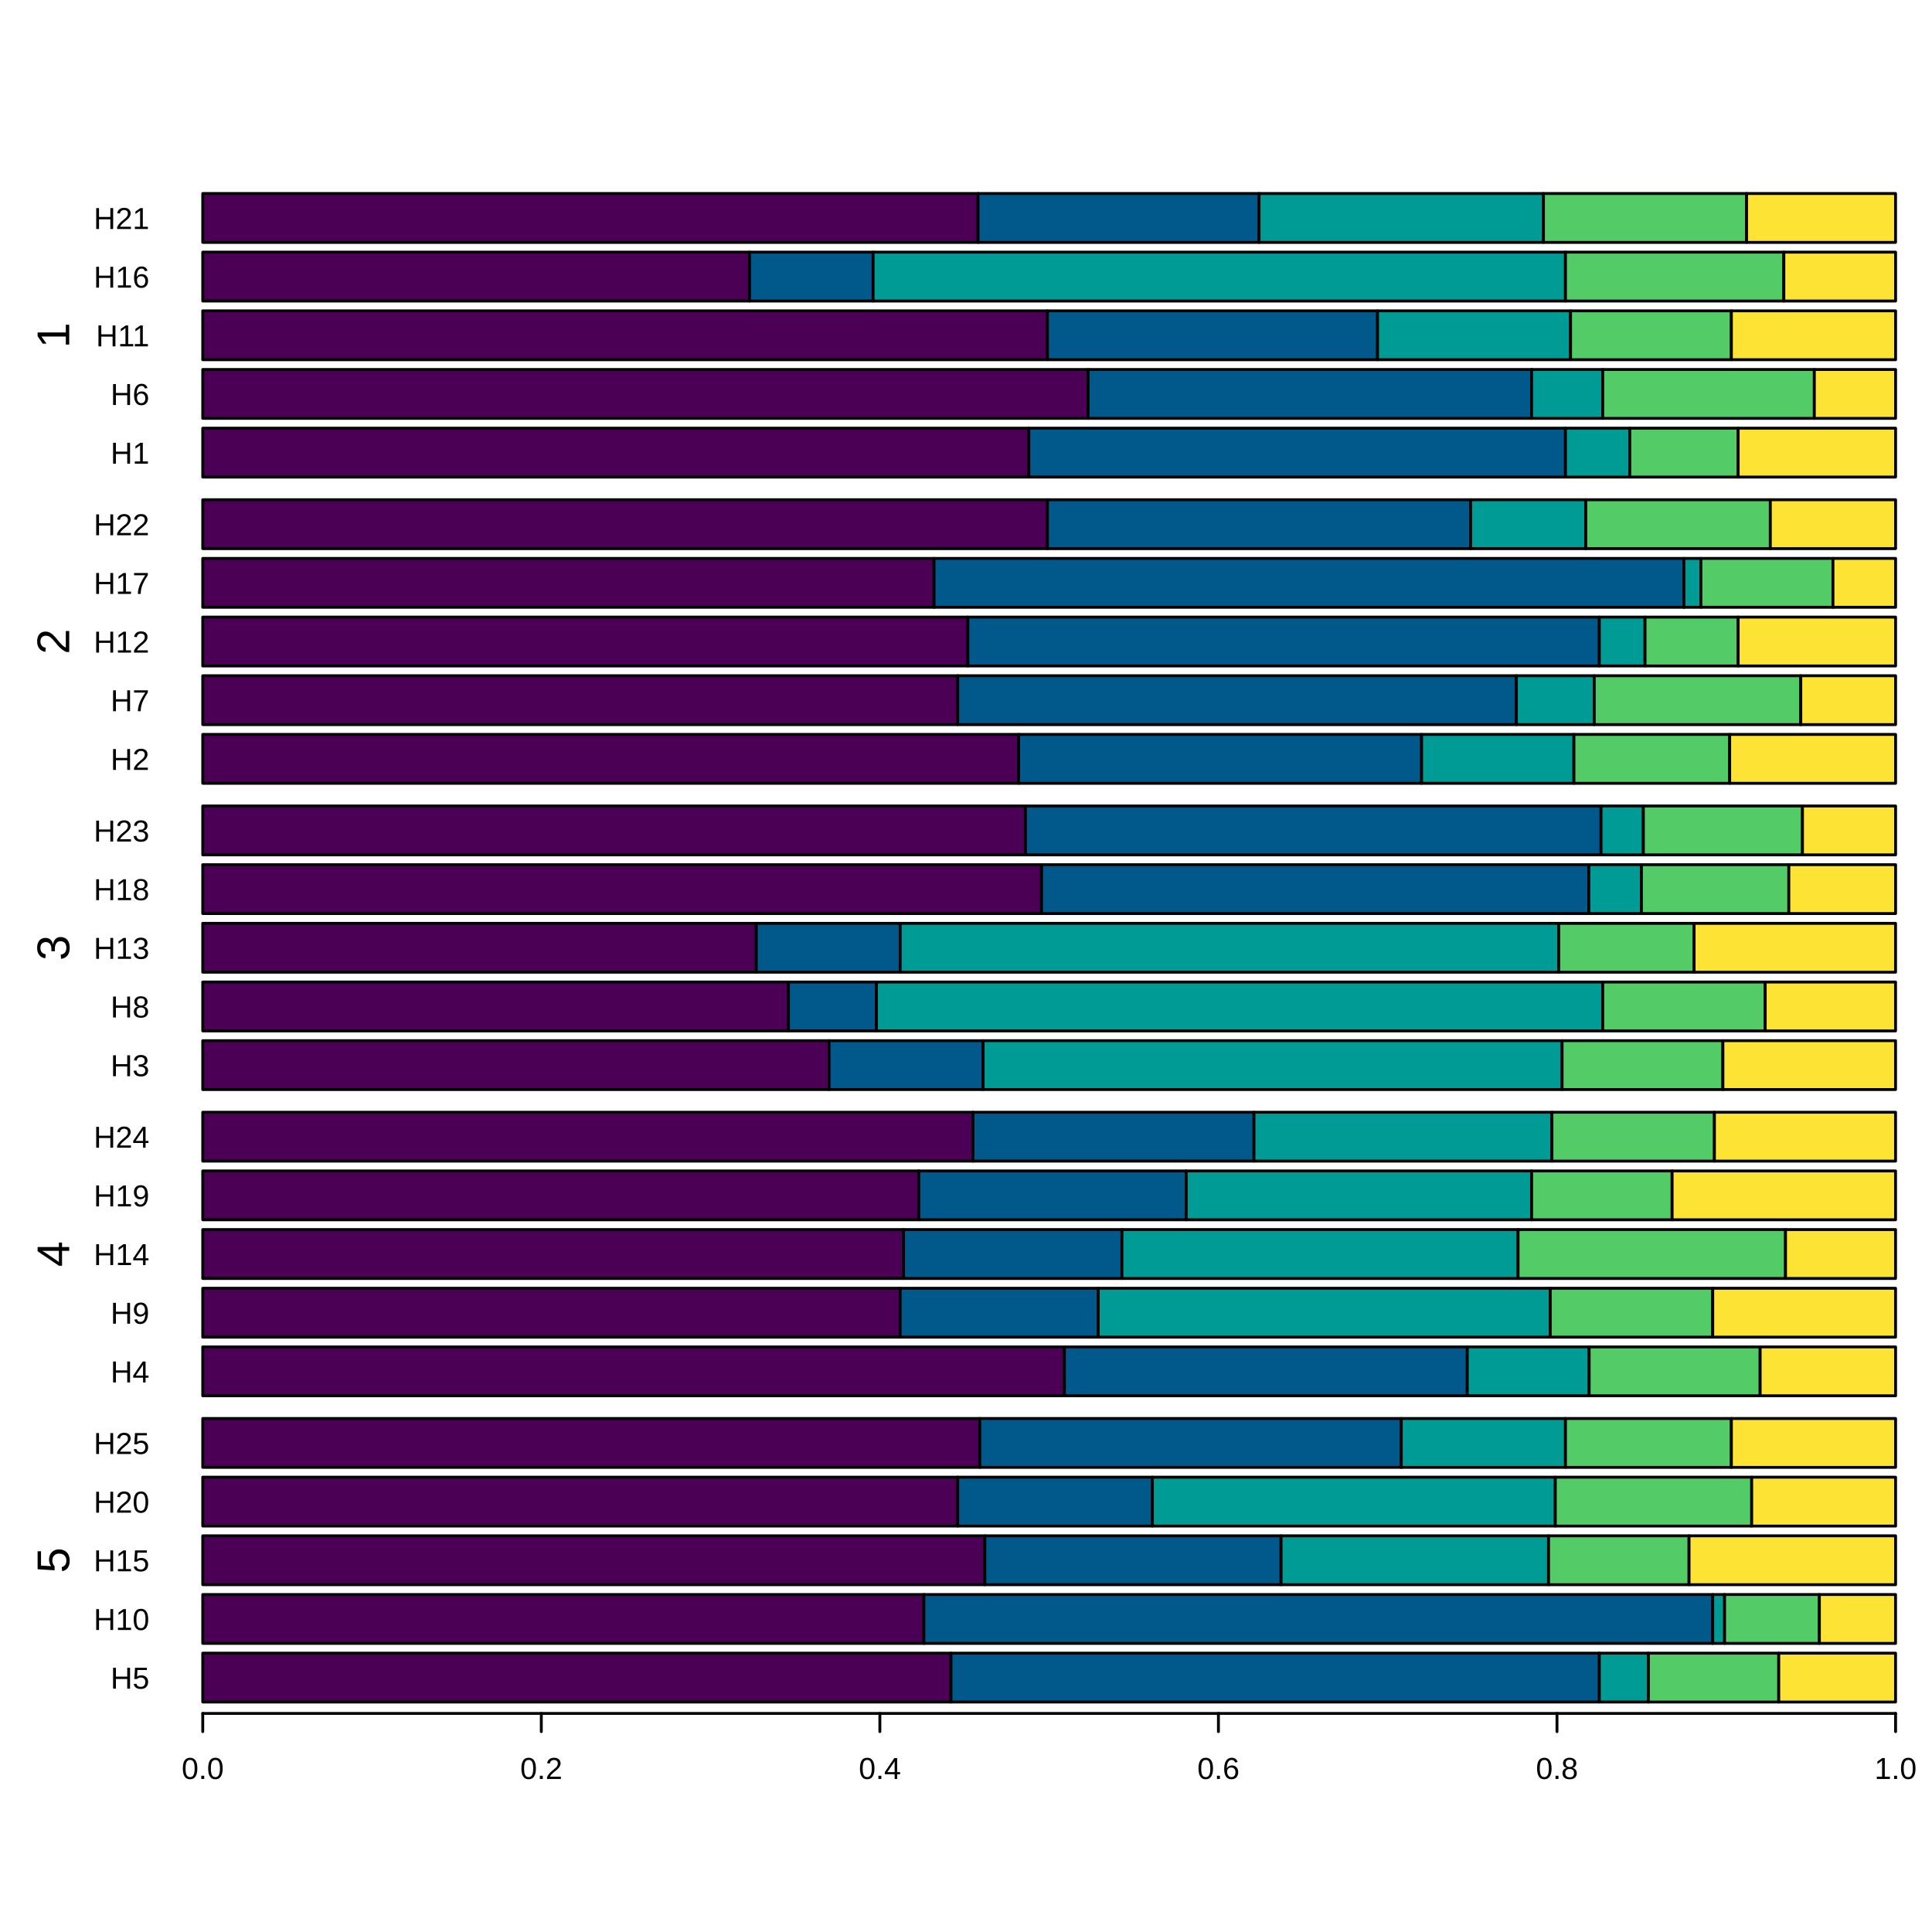
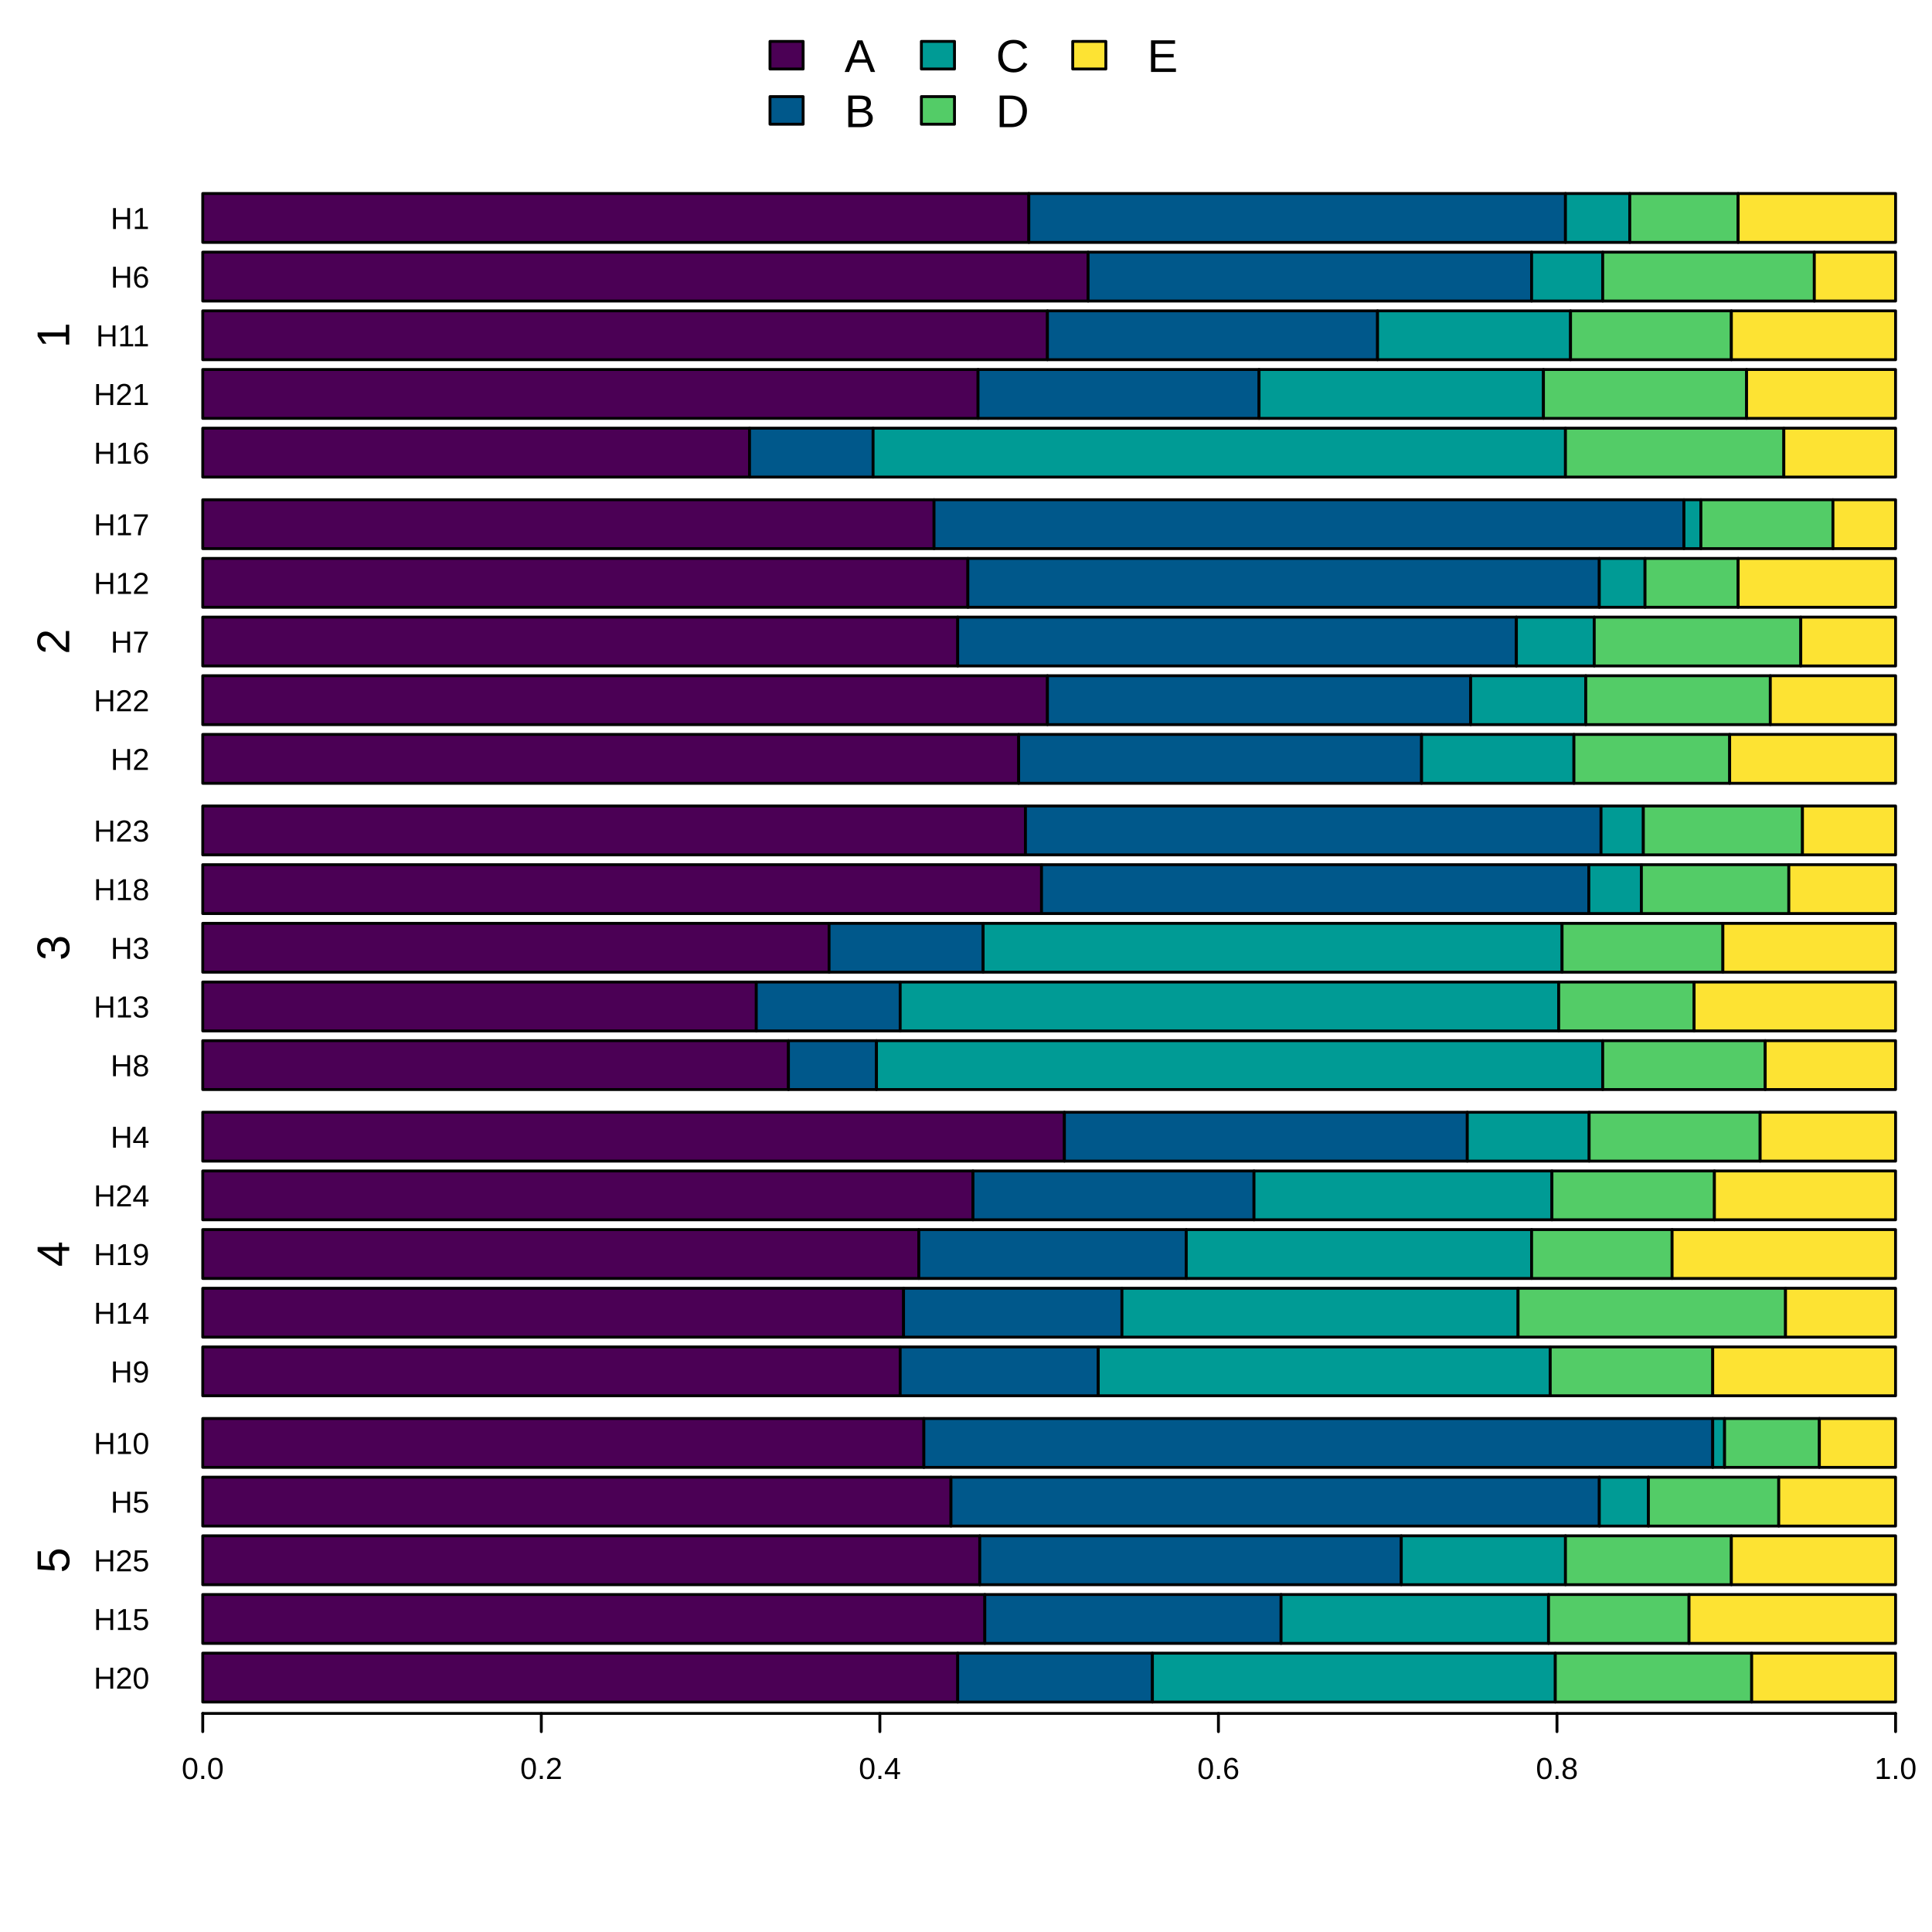
<svg xmlns="http://www.w3.org/2000/svg" class="svglite" width="504.00pt" height="504.00pt" viewBox="0 0 504.00 504.00">
  <defs>
    <style type="text/css">
    .svglite line, .svglite polyline, .svglite polygon, .svglite path, .svglite rect, .svglite circle {
      fill: none;
      stroke: #000000;
      stroke-linecap: round;
      stroke-linejoin: round;
      stroke-miterlimit: 10.00;
    }
    .svglite text {
      white-space: pre;
    }
  </style>
  </defs>
  <rect width="100%" height="100%" style="stroke: none; fill: #FFFFFF;" />
  <defs>
    <clipPath id="cpMC4wMHw1MDQuMDB8MC4wMHw1MDQuMDA=">
      <rect x="0.00" y="0.00" width="504.00" height="504.00" />
    </clipPath>
  </defs>
  <g clip-path="url(#cpMC4wMHw1MDQuMDB8MC4wMHw1MDQuMDA=)">
</g>
  <defs>
    <clipPath id="cpMC4wMHw1MDQuMDB8NDcuNTJ8MTI3LjQx">
      <rect x="0.00" y="47.52" width="504.00" height="79.89" />
    </clipPath>
  </defs>
  <g clip-path="url(#cpMC4wMHw1MDQuMDB8NDcuNTJ8MTI3LjQx)">
-     <rect x="52.89" y="111.70" width="215.51" height="12.75" style="stroke-width: 0.75; fill: #4B0055;" />
-     <rect x="268.39" y="111.70" width="139.99" height="12.75" style="stroke-width: 0.75; fill: #00588B;" />
-     <rect x="408.38" y="111.70" width="16.78" height="12.75" style="stroke-width: 0.75; fill: #009B95;" />
-     <rect x="425.16" y="111.70" width="28.26" height="12.75" style="stroke-width: 0.75; fill: #53CC67;" />
-     <rect x="453.43" y="111.70" width="41.07" height="12.75" style="stroke-width: 0.75; fill: #FDE333;" />
-     <rect x="52.89" y="96.39" width="230.96" height="12.75" style="stroke-width: 0.75; fill: #4B0055;" />
-     <rect x="283.85" y="96.39" width="115.70" height="12.75" style="stroke-width: 0.75; fill: #00588B;" />
-     <rect x="399.55" y="96.39" width="18.55" height="12.75" style="stroke-width: 0.75; fill: #009B95;" />
-     <rect x="418.10" y="96.39" width="55.20" height="12.75" style="stroke-width: 0.75; fill: #53CC67;" />
-     <rect x="473.30" y="96.39" width="21.20" height="12.75" style="stroke-width: 0.75; fill: #FDE333;" />
+     <rect x="52.89" y="111.70" width="142.64" height="12.75" style="stroke-width: 0.75; fill: #4B0055;" />
+     <rect x="195.53" y="111.70" width="32.24" height="12.75" style="stroke-width: 0.75; fill: #00588B;" />
+     <rect x="227.76" y="111.70" width="180.62" height="12.75" style="stroke-width: 0.75; fill: #009B95;" />
+     <rect x="408.38" y="111.70" width="56.97" height="12.75" style="stroke-width: 0.75; fill: #53CC67;" />
+     <rect x="465.35" y="111.70" width="29.15" height="12.75" style="stroke-width: 0.75; fill: #FDE333;" />
+     <rect x="52.89" y="96.39" width="202.26" height="12.75" style="stroke-width: 0.75; fill: #4B0055;" />
+     <rect x="255.14" y="96.39" width="73.31" height="12.75" style="stroke-width: 0.75; fill: #00588B;" />
+     <rect x="328.45" y="96.39" width="74.19" height="12.75" style="stroke-width: 0.75; fill: #009B95;" />
+     <rect x="402.64" y="96.39" width="52.99" height="12.75" style="stroke-width: 0.75; fill: #53CC67;" />
+     <rect x="455.63" y="96.39" width="38.86" height="12.75" style="stroke-width: 0.75; fill: #FDE333;" />
    <rect x="52.89" y="81.09" width="220.36" height="12.75" style="stroke-width: 0.75; fill: #4B0055;" />
    <rect x="273.25" y="81.09" width="86.11" height="12.75" style="stroke-width: 0.75; fill: #00588B;" />
    <rect x="359.36" y="81.09" width="50.34" height="12.75" style="stroke-width: 0.75; fill: #009B95;" />
    <rect x="409.71" y="81.09" width="41.95" height="12.75" style="stroke-width: 0.75; fill: #53CC67;" />
    <rect x="451.66" y="81.09" width="42.84" height="12.75" style="stroke-width: 0.75; fill: #FDE333;" />
-     <rect x="52.89" y="65.78" width="142.64" height="12.75" style="stroke-width: 0.75; fill: #4B0055;" />
-     <rect x="195.53" y="65.78" width="32.24" height="12.75" style="stroke-width: 0.75; fill: #00588B;" />
-     <rect x="227.76" y="65.78" width="180.62" height="12.75" style="stroke-width: 0.75; fill: #009B95;" />
-     <rect x="408.38" y="65.78" width="56.97" height="12.75" style="stroke-width: 0.75; fill: #53CC67;" />
-     <rect x="465.35" y="65.78" width="29.15" height="12.75" style="stroke-width: 0.75; fill: #FDE333;" />
-     <rect x="52.89" y="50.48" width="202.26" height="12.75" style="stroke-width: 0.75; fill: #4B0055;" />
-     <rect x="255.14" y="50.48" width="73.31" height="12.75" style="stroke-width: 0.75; fill: #00588B;" />
-     <rect x="328.45" y="50.48" width="74.19" height="12.75" style="stroke-width: 0.75; fill: #009B95;" />
-     <rect x="402.64" y="50.48" width="52.99" height="12.75" style="stroke-width: 0.75; fill: #53CC67;" />
-     <rect x="455.63" y="50.48" width="38.86" height="12.75" style="stroke-width: 0.75; fill: #FDE333;" />
-   </g>
-   <g clip-path="url(#cpMC4wMHw1MDQuMDB8MC4wMHw1MDQuMDA=)">
-     <text x="38.97" y="120.96" text-anchor="end" style="font-size: 7.92px; font-family: &quot;Arial&quot;;" textLength="10.98px" lengthAdjust="spacingAndGlyphs">H1</text>
-     <text x="38.97" y="105.65" text-anchor="end" style="font-size: 7.92px; font-family: &quot;Arial&quot;;" textLength="10.98px" lengthAdjust="spacingAndGlyphs">H6</text>
+     <rect x="52.89" y="65.78" width="230.96" height="12.75" style="stroke-width: 0.75; fill: #4B0055;" />
+     <rect x="283.85" y="65.78" width="115.70" height="12.75" style="stroke-width: 0.75; fill: #00588B;" />
+     <rect x="399.55" y="65.78" width="18.55" height="12.75" style="stroke-width: 0.75; fill: #009B95;" />
+     <rect x="418.10" y="65.78" width="55.20" height="12.75" style="stroke-width: 0.75; fill: #53CC67;" />
+     <rect x="473.30" y="65.78" width="21.20" height="12.75" style="stroke-width: 0.75; fill: #FDE333;" />
+     <rect x="52.89" y="50.48" width="215.51" height="12.75" style="stroke-width: 0.75; fill: #4B0055;" />
+     <rect x="268.39" y="50.48" width="139.99" height="12.75" style="stroke-width: 0.75; fill: #00588B;" />
+     <rect x="408.38" y="50.48" width="16.78" height="12.75" style="stroke-width: 0.75; fill: #009B95;" />
+     <rect x="425.16" y="50.48" width="28.26" height="12.75" style="stroke-width: 0.75; fill: #53CC67;" />
+     <rect x="453.43" y="50.48" width="41.07" height="12.75" style="stroke-width: 0.75; fill: #FDE333;" />
+   </g>
+   <g clip-path="url(#cpMC4wMHw1MDQuMDB8MC4wMHw1MDQuMDA=)">
+     <text x="38.97" y="120.96" text-anchor="end" style="font-size: 7.92px; font-family: &quot;Arial&quot;;" textLength="16.01px" lengthAdjust="spacingAndGlyphs">H16</text>
+     <text x="38.97" y="105.65" text-anchor="end" style="font-size: 7.92px; font-family: &quot;Arial&quot;;" textLength="16.01px" lengthAdjust="spacingAndGlyphs">H21</text>
    <text x="38.97" y="90.35" text-anchor="end" style="font-size: 7.92px; font-family: &quot;Arial&quot;;" textLength="16.01px" lengthAdjust="spacingAndGlyphs">H11</text>
-     <text x="38.97" y="75.04" text-anchor="end" style="font-size: 7.92px; font-family: &quot;Arial&quot;;" textLength="16.01px" lengthAdjust="spacingAndGlyphs">H16</text>
-     <text x="38.97" y="59.74" text-anchor="end" style="font-size: 7.92px; font-family: &quot;Arial&quot;;" textLength="16.01px" lengthAdjust="spacingAndGlyphs">H21</text>
+     <text x="38.97" y="75.04" text-anchor="end" style="font-size: 7.92px; font-family: &quot;Arial&quot;;" textLength="10.98px" lengthAdjust="spacingAndGlyphs">H6</text>
+     <text x="38.97" y="59.74" text-anchor="end" style="font-size: 7.92px; font-family: &quot;Arial&quot;;" textLength="10.98px" lengthAdjust="spacingAndGlyphs">H1</text>
    <text transform="translate(18.06,87.47) rotate(-90)" text-anchor="middle" style="font-size: 12.00px; font-family: &quot;Arial&quot;;" textLength="7.64px" lengthAdjust="spacingAndGlyphs">1</text>
  </g>
  <defs>
    <clipPath id="cpMC4wMHw1MDQuMDB8MTI3LjQxfDIwNy4zMA==">
      <rect x="0.00" y="127.41" width="504.00" height="79.89" />
    </clipPath>
  </defs>
  <g clip-path="url(#cpMC4wMHw1MDQuMDB8MTI3LjQxfDIwNy4zMA==)">
    <rect x="52.89" y="191.59" width="212.86" height="12.75" style="stroke-width: 0.75; fill: #4B0055;" />
    <rect x="265.74" y="191.59" width="105.10" height="12.75" style="stroke-width: 0.75; fill: #00588B;" />
    <rect x="370.85" y="191.59" width="39.74" height="12.75" style="stroke-width: 0.75; fill: #009B95;" />
    <rect x="410.59" y="191.59" width="40.63" height="12.75" style="stroke-width: 0.75; fill: #53CC67;" />
    <rect x="451.22" y="191.59" width="43.28" height="12.75" style="stroke-width: 0.75; fill: #FDE333;" />
-     <rect x="52.89" y="176.28" width="196.96" height="12.75" style="stroke-width: 0.75; fill: #4B0055;" />
-     <rect x="249.84" y="176.28" width="145.73" height="12.75" style="stroke-width: 0.75; fill: #00588B;" />
-     <rect x="395.58" y="176.28" width="20.31" height="12.75" style="stroke-width: 0.75; fill: #009B95;" />
-     <rect x="415.89" y="176.28" width="53.88" height="12.75" style="stroke-width: 0.75; fill: #53CC67;" />
-     <rect x="469.77" y="176.28" width="24.73" height="12.75" style="stroke-width: 0.75; fill: #FDE333;" />
-     <rect x="52.89" y="160.98" width="199.61" height="12.75" style="stroke-width: 0.75; fill: #4B0055;" />
-     <rect x="252.49" y="160.98" width="164.72" height="12.75" style="stroke-width: 0.75; fill: #00588B;" />
-     <rect x="417.21" y="160.98" width="11.92" height="12.75" style="stroke-width: 0.75; fill: #009B95;" />
-     <rect x="429.14" y="160.98" width="24.29" height="12.75" style="stroke-width: 0.75; fill: #53CC67;" />
-     <rect x="453.43" y="160.98" width="41.07" height="12.75" style="stroke-width: 0.75; fill: #FDE333;" />
-     <rect x="52.89" y="145.67" width="190.78" height="12.75" style="stroke-width: 0.75; fill: #4B0055;" />
-     <rect x="243.66" y="145.67" width="195.63" height="12.75" style="stroke-width: 0.75; fill: #00588B;" />
-     <rect x="439.29" y="145.67" width="4.42" height="12.75" style="stroke-width: 0.75; fill: #009B95;" />
-     <rect x="443.71" y="145.67" width="34.45" height="12.75" style="stroke-width: 0.75; fill: #53CC67;" />
-     <rect x="478.16" y="145.67" width="16.34" height="12.75" style="stroke-width: 0.75; fill: #FDE333;" />
-     <rect x="52.89" y="130.37" width="220.36" height="12.75" style="stroke-width: 0.75; fill: #4B0055;" />
-     <rect x="273.25" y="130.37" width="110.40" height="12.75" style="stroke-width: 0.75; fill: #00588B;" />
-     <rect x="383.65" y="130.37" width="30.03" height="12.75" style="stroke-width: 0.75; fill: #009B95;" />
-     <rect x="413.68" y="130.37" width="48.14" height="12.75" style="stroke-width: 0.75; fill: #53CC67;" />
-     <rect x="461.82" y="130.37" width="32.68" height="12.75" style="stroke-width: 0.75; fill: #FDE333;" />
+     <rect x="52.89" y="176.28" width="220.36" height="12.75" style="stroke-width: 0.75; fill: #4B0055;" />
+     <rect x="273.25" y="176.28" width="110.40" height="12.75" style="stroke-width: 0.75; fill: #00588B;" />
+     <rect x="383.65" y="176.28" width="30.03" height="12.75" style="stroke-width: 0.75; fill: #009B95;" />
+     <rect x="413.68" y="176.28" width="48.14" height="12.75" style="stroke-width: 0.75; fill: #53CC67;" />
+     <rect x="461.82" y="176.28" width="32.68" height="12.75" style="stroke-width: 0.75; fill: #FDE333;" />
+     <rect x="52.89" y="160.98" width="196.96" height="12.75" style="stroke-width: 0.75; fill: #4B0055;" />
+     <rect x="249.84" y="160.98" width="145.73" height="12.75" style="stroke-width: 0.75; fill: #00588B;" />
+     <rect x="395.58" y="160.98" width="20.31" height="12.75" style="stroke-width: 0.75; fill: #009B95;" />
+     <rect x="415.89" y="160.98" width="53.88" height="12.75" style="stroke-width: 0.75; fill: #53CC67;" />
+     <rect x="469.77" y="160.98" width="24.73" height="12.75" style="stroke-width: 0.75; fill: #FDE333;" />
+     <rect x="52.89" y="145.67" width="199.61" height="12.75" style="stroke-width: 0.75; fill: #4B0055;" />
+     <rect x="252.49" y="145.67" width="164.72" height="12.75" style="stroke-width: 0.75; fill: #00588B;" />
+     <rect x="417.21" y="145.67" width="11.92" height="12.75" style="stroke-width: 0.75; fill: #009B95;" />
+     <rect x="429.14" y="145.67" width="24.29" height="12.75" style="stroke-width: 0.75; fill: #53CC67;" />
+     <rect x="453.43" y="145.67" width="41.07" height="12.75" style="stroke-width: 0.75; fill: #FDE333;" />
+     <rect x="52.89" y="130.37" width="190.78" height="12.75" style="stroke-width: 0.75; fill: #4B0055;" />
+     <rect x="243.66" y="130.37" width="195.63" height="12.75" style="stroke-width: 0.75; fill: #00588B;" />
+     <rect x="439.29" y="130.37" width="4.42" height="12.75" style="stroke-width: 0.75; fill: #009B95;" />
+     <rect x="443.71" y="130.37" width="34.45" height="12.75" style="stroke-width: 0.75; fill: #53CC67;" />
+     <rect x="478.16" y="130.37" width="16.34" height="12.75" style="stroke-width: 0.75; fill: #FDE333;" />
  </g>
  <g clip-path="url(#cpMC4wMHw1MDQuMDB8MC4wMHw1MDQuMDA=)">
    <text x="38.97" y="200.85" text-anchor="end" style="font-size: 7.92px; font-family: &quot;Arial&quot;;" textLength="10.98px" lengthAdjust="spacingAndGlyphs">H2</text>
-     <text x="38.97" y="185.54" text-anchor="end" style="font-size: 7.92px; font-family: &quot;Arial&quot;;" textLength="10.98px" lengthAdjust="spacingAndGlyphs">H7</text>
-     <text x="38.97" y="170.24" text-anchor="end" style="font-size: 7.92px; font-family: &quot;Arial&quot;;" textLength="16.01px" lengthAdjust="spacingAndGlyphs">H12</text>
-     <text x="38.97" y="154.93" text-anchor="end" style="font-size: 7.92px; font-family: &quot;Arial&quot;;" textLength="16.01px" lengthAdjust="spacingAndGlyphs">H17</text>
-     <text x="38.97" y="139.63" text-anchor="end" style="font-size: 7.92px; font-family: &quot;Arial&quot;;" textLength="16.01px" lengthAdjust="spacingAndGlyphs">H22</text>
+     <text x="38.97" y="185.54" text-anchor="end" style="font-size: 7.92px; font-family: &quot;Arial&quot;;" textLength="16.01px" lengthAdjust="spacingAndGlyphs">H22</text>
+     <text x="38.97" y="170.24" text-anchor="end" style="font-size: 7.92px; font-family: &quot;Arial&quot;;" textLength="10.98px" lengthAdjust="spacingAndGlyphs">H7</text>
+     <text x="38.97" y="154.93" text-anchor="end" style="font-size: 7.92px; font-family: &quot;Arial&quot;;" textLength="16.01px" lengthAdjust="spacingAndGlyphs">H12</text>
+     <text x="38.97" y="139.63" text-anchor="end" style="font-size: 7.92px; font-family: &quot;Arial&quot;;" textLength="16.01px" lengthAdjust="spacingAndGlyphs">H17</text>
    <text transform="translate(18.06,167.36) rotate(-90)" text-anchor="middle" style="font-size: 12.00px; font-family: &quot;Arial&quot;;" textLength="7.64px" lengthAdjust="spacingAndGlyphs">2</text>
  </g>
  <defs>
    <clipPath id="cpMC4wMHw1MDQuMDB8MjA3LjMwfDI4Ny4xOQ==">
      <rect x="0.00" y="207.30" width="504.00" height="79.89" />
    </clipPath>
  </defs>
  <g clip-path="url(#cpMC4wMHw1MDQuMDB8MjA3LjMwfDI4Ny4xOQ==)">
-     <rect x="52.89" y="271.48" width="163.40" height="12.75" style="stroke-width: 0.75; fill: #4B0055;" />
-     <rect x="216.28" y="271.48" width="40.19" height="12.75" style="stroke-width: 0.75; fill: #00588B;" />
-     <rect x="256.47" y="271.48" width="151.03" height="12.75" style="stroke-width: 0.75; fill: #009B95;" />
-     <rect x="407.50" y="271.48" width="41.95" height="12.75" style="stroke-width: 0.75; fill: #53CC67;" />
-     <rect x="449.45" y="271.48" width="45.04" height="12.75" style="stroke-width: 0.75; fill: #FDE333;" />
-     <rect x="52.89" y="256.18" width="152.80" height="12.75" style="stroke-width: 0.75; fill: #4B0055;" />
-     <rect x="205.68" y="256.18" width="22.96" height="12.75" style="stroke-width: 0.75; fill: #00588B;" />
-     <rect x="228.65" y="256.18" width="189.45" height="12.75" style="stroke-width: 0.75; fill: #009B95;" />
-     <rect x="418.10" y="256.18" width="42.39" height="12.75" style="stroke-width: 0.75; fill: #53CC67;" />
-     <rect x="460.49" y="256.18" width="34.00" height="12.75" style="stroke-width: 0.75; fill: #FDE333;" />
-     <rect x="52.89" y="240.87" width="144.41" height="12.75" style="stroke-width: 0.75; fill: #4B0055;" />
-     <rect x="197.29" y="240.87" width="37.54" height="12.75" style="stroke-width: 0.75; fill: #00588B;" />
-     <rect x="234.83" y="240.87" width="171.79" height="12.75" style="stroke-width: 0.75; fill: #009B95;" />
-     <rect x="406.62" y="240.87" width="35.33" height="12.75" style="stroke-width: 0.75; fill: #53CC67;" />
-     <rect x="441.94" y="240.87" width="52.55" height="12.75" style="stroke-width: 0.75; fill: #FDE333;" />
+     <rect x="52.89" y="271.48" width="152.80" height="12.75" style="stroke-width: 0.75; fill: #4B0055;" />
+     <rect x="205.68" y="271.48" width="22.96" height="12.75" style="stroke-width: 0.75; fill: #00588B;" />
+     <rect x="228.65" y="271.48" width="189.45" height="12.75" style="stroke-width: 0.75; fill: #009B95;" />
+     <rect x="418.10" y="271.48" width="42.39" height="12.75" style="stroke-width: 0.75; fill: #53CC67;" />
+     <rect x="460.49" y="271.48" width="34.00" height="12.75" style="stroke-width: 0.75; fill: #FDE333;" />
+     <rect x="52.89" y="256.18" width="144.41" height="12.75" style="stroke-width: 0.75; fill: #4B0055;" />
+     <rect x="197.29" y="256.18" width="37.54" height="12.75" style="stroke-width: 0.75; fill: #00588B;" />
+     <rect x="234.83" y="256.18" width="171.79" height="12.75" style="stroke-width: 0.75; fill: #009B95;" />
+     <rect x="406.62" y="256.18" width="35.33" height="12.75" style="stroke-width: 0.75; fill: #53CC67;" />
+     <rect x="441.94" y="256.18" width="52.55" height="12.75" style="stroke-width: 0.75; fill: #FDE333;" />
+     <rect x="52.89" y="240.87" width="163.40" height="12.75" style="stroke-width: 0.75; fill: #4B0055;" />
+     <rect x="216.28" y="240.87" width="40.19" height="12.75" style="stroke-width: 0.75; fill: #00588B;" />
+     <rect x="256.47" y="240.87" width="151.03" height="12.75" style="stroke-width: 0.75; fill: #009B95;" />
+     <rect x="407.50" y="240.87" width="41.95" height="12.75" style="stroke-width: 0.75; fill: #53CC67;" />
+     <rect x="449.45" y="240.87" width="45.04" height="12.75" style="stroke-width: 0.75; fill: #FDE333;" />
    <rect x="52.89" y="225.57" width="218.82" height="12.75" style="stroke-width: 0.75; fill: #4B0055;" />
    <rect x="271.70" y="225.57" width="142.78" height="12.75" style="stroke-width: 0.75; fill: #00588B;" />
    <rect x="414.48" y="225.57" width="13.70" height="12.75" style="stroke-width: 0.75; fill: #009B95;" />
    <rect x="428.19" y="225.57" width="38.46" height="12.75" style="stroke-width: 0.75; fill: #53CC67;" />
    <rect x="466.65" y="225.57" width="27.85" height="12.75" style="stroke-width: 0.75; fill: #FDE333;" />
    <rect x="52.89" y="210.26" width="214.62" height="12.75" style="stroke-width: 0.75; fill: #4B0055;" />
    <rect x="267.51" y="210.26" width="150.15" height="12.75" style="stroke-width: 0.75; fill: #00588B;" />
    <rect x="417.66" y="210.26" width="11.04" height="12.75" style="stroke-width: 0.75; fill: #009B95;" />
    <rect x="428.70" y="210.26" width="41.51" height="12.75" style="stroke-width: 0.75; fill: #53CC67;" />
    <rect x="470.21" y="210.26" width="24.29" height="12.75" style="stroke-width: 0.75; fill: #FDE333;" />
  </g>
  <g clip-path="url(#cpMC4wMHw1MDQuMDB8MC4wMHw1MDQuMDA=)">
-     <text x="38.97" y="280.74" text-anchor="end" style="font-size: 7.92px; font-family: &quot;Arial&quot;;" textLength="10.98px" lengthAdjust="spacingAndGlyphs">H3</text>
-     <text x="38.97" y="265.43" text-anchor="end" style="font-size: 7.92px; font-family: &quot;Arial&quot;;" textLength="10.98px" lengthAdjust="spacingAndGlyphs">H8</text>
-     <text x="38.97" y="250.13" text-anchor="end" style="font-size: 7.92px; font-family: &quot;Arial&quot;;" textLength="16.01px" lengthAdjust="spacingAndGlyphs">H13</text>
+     <text x="38.97" y="280.74" text-anchor="end" style="font-size: 7.92px; font-family: &quot;Arial&quot;;" textLength="10.98px" lengthAdjust="spacingAndGlyphs">H8</text>
+     <text x="38.97" y="265.43" text-anchor="end" style="font-size: 7.92px; font-family: &quot;Arial&quot;;" textLength="16.01px" lengthAdjust="spacingAndGlyphs">H13</text>
+     <text x="38.97" y="250.13" text-anchor="end" style="font-size: 7.92px; font-family: &quot;Arial&quot;;" textLength="10.98px" lengthAdjust="spacingAndGlyphs">H3</text>
    <text x="38.97" y="234.82" text-anchor="end" style="font-size: 7.92px; font-family: &quot;Arial&quot;;" textLength="16.01px" lengthAdjust="spacingAndGlyphs">H18</text>
    <text x="38.97" y="219.52" text-anchor="end" style="font-size: 7.92px; font-family: &quot;Arial&quot;;" textLength="16.01px" lengthAdjust="spacingAndGlyphs">H23</text>
    <text transform="translate(18.06,247.25) rotate(-90)" text-anchor="middle" style="font-size: 12.00px; font-family: &quot;Arial&quot;;" textLength="7.64px" lengthAdjust="spacingAndGlyphs">3</text>
  </g>
  <defs>
    <clipPath id="cpMC4wMHw1MDQuMDB8Mjg3LjE5fDM2Ny4wOA==">
      <rect x="0.00" y="287.19" width="504.00" height="79.89" />
    </clipPath>
  </defs>
  <g clip-path="url(#cpMC4wMHw1MDQuMDB8Mjg3LjE5fDM2Ny4wOA==)">
-     <rect x="52.89" y="351.37" width="224.78" height="12.75" style="stroke-width: 0.75; fill: #4B0055;" />
-     <rect x="277.67" y="351.37" width="105.10" height="12.75" style="stroke-width: 0.75; fill: #00588B;" />
-     <rect x="382.77" y="351.37" width="31.80" height="12.75" style="stroke-width: 0.75; fill: #009B95;" />
-     <rect x="414.56" y="351.37" width="44.60" height="12.75" style="stroke-width: 0.75; fill: #53CC67;" />
-     <rect x="459.17" y="351.37" width="35.33" height="12.75" style="stroke-width: 0.75; fill: #FDE333;" />
-     <rect x="52.89" y="336.07" width="181.94" height="12.75" style="stroke-width: 0.75; fill: #4B0055;" />
-     <rect x="234.83" y="336.07" width="51.67" height="12.75" style="stroke-width: 0.75; fill: #00588B;" />
-     <rect x="286.50" y="336.07" width="117.91" height="12.75" style="stroke-width: 0.75; fill: #009B95;" />
-     <rect x="404.41" y="336.07" width="42.39" height="12.75" style="stroke-width: 0.75; fill: #53CC67;" />
-     <rect x="446.80" y="336.07" width="47.69" height="12.75" style="stroke-width: 0.75; fill: #FDE333;" />
-     <rect x="52.89" y="320.76" width="182.83" height="12.75" style="stroke-width: 0.75; fill: #4B0055;" />
-     <rect x="235.71" y="320.76" width="56.97" height="12.75" style="stroke-width: 0.75; fill: #00588B;" />
-     <rect x="292.68" y="320.76" width="103.34" height="12.75" style="stroke-width: 0.75; fill: #009B95;" />
-     <rect x="396.02" y="320.76" width="69.77" height="12.75" style="stroke-width: 0.75; fill: #53CC67;" />
-     <rect x="465.79" y="320.76" width="28.70" height="12.75" style="stroke-width: 0.75; fill: #FDE333;" />
-     <rect x="52.89" y="305.46" width="186.80" height="12.75" style="stroke-width: 0.75; fill: #4B0055;" />
-     <rect x="239.69" y="305.46" width="69.77" height="12.75" style="stroke-width: 0.75; fill: #00588B;" />
-     <rect x="309.46" y="305.46" width="90.09" height="12.75" style="stroke-width: 0.75; fill: #009B95;" />
-     <rect x="399.55" y="305.46" width="36.65" height="12.75" style="stroke-width: 0.75; fill: #53CC67;" />
-     <rect x="436.20" y="305.46" width="58.29" height="12.75" style="stroke-width: 0.75; fill: #FDE333;" />
-     <rect x="52.89" y="290.15" width="200.93" height="12.75" style="stroke-width: 0.75; fill: #4B0055;" />
-     <rect x="253.82" y="290.15" width="73.31" height="12.75" style="stroke-width: 0.75; fill: #00588B;" />
-     <rect x="327.13" y="290.15" width="77.72" height="12.75" style="stroke-width: 0.75; fill: #009B95;" />
-     <rect x="404.85" y="290.15" width="42.39" height="12.75" style="stroke-width: 0.75; fill: #53CC67;" />
-     <rect x="447.24" y="290.15" width="47.25" height="12.75" style="stroke-width: 0.75; fill: #FDE333;" />
-   </g>
-   <g clip-path="url(#cpMC4wMHw1MDQuMDB8MC4wMHw1MDQuMDA=)">
-     <text x="38.97" y="360.63" text-anchor="end" style="font-size: 7.92px; font-family: &quot;Arial&quot;;" textLength="10.98px" lengthAdjust="spacingAndGlyphs">H4</text>
-     <text x="38.97" y="345.32" text-anchor="end" style="font-size: 7.92px; font-family: &quot;Arial&quot;;" textLength="10.98px" lengthAdjust="spacingAndGlyphs">H9</text>
-     <text x="38.97" y="330.02" text-anchor="end" style="font-size: 7.92px; font-family: &quot;Arial&quot;;" textLength="16.01px" lengthAdjust="spacingAndGlyphs">H14</text>
-     <text x="38.97" y="314.71" text-anchor="end" style="font-size: 7.92px; font-family: &quot;Arial&quot;;" textLength="16.01px" lengthAdjust="spacingAndGlyphs">H19</text>
-     <text x="38.97" y="299.41" text-anchor="end" style="font-size: 7.92px; font-family: &quot;Arial&quot;;" textLength="16.01px" lengthAdjust="spacingAndGlyphs">H24</text>
+     <rect x="52.89" y="351.37" width="181.94" height="12.75" style="stroke-width: 0.75; fill: #4B0055;" />
+     <rect x="234.83" y="351.37" width="51.67" height="12.75" style="stroke-width: 0.75; fill: #00588B;" />
+     <rect x="286.50" y="351.37" width="117.91" height="12.75" style="stroke-width: 0.75; fill: #009B95;" />
+     <rect x="404.41" y="351.37" width="42.39" height="12.75" style="stroke-width: 0.75; fill: #53CC67;" />
+     <rect x="446.80" y="351.37" width="47.69" height="12.75" style="stroke-width: 0.75; fill: #FDE333;" />
+     <rect x="52.89" y="336.07" width="182.83" height="12.75" style="stroke-width: 0.75; fill: #4B0055;" />
+     <rect x="235.71" y="336.07" width="56.97" height="12.75" style="stroke-width: 0.75; fill: #00588B;" />
+     <rect x="292.68" y="336.07" width="103.34" height="12.75" style="stroke-width: 0.75; fill: #009B95;" />
+     <rect x="396.02" y="336.07" width="69.77" height="12.75" style="stroke-width: 0.75; fill: #53CC67;" />
+     <rect x="465.79" y="336.07" width="28.70" height="12.75" style="stroke-width: 0.75; fill: #FDE333;" />
+     <rect x="52.89" y="320.76" width="186.80" height="12.75" style="stroke-width: 0.75; fill: #4B0055;" />
+     <rect x="239.69" y="320.76" width="69.77" height="12.75" style="stroke-width: 0.75; fill: #00588B;" />
+     <rect x="309.46" y="320.76" width="90.09" height="12.75" style="stroke-width: 0.75; fill: #009B95;" />
+     <rect x="399.55" y="320.76" width="36.65" height="12.75" style="stroke-width: 0.75; fill: #53CC67;" />
+     <rect x="436.20" y="320.76" width="58.29" height="12.75" style="stroke-width: 0.75; fill: #FDE333;" />
+     <rect x="52.89" y="305.46" width="200.93" height="12.75" style="stroke-width: 0.75; fill: #4B0055;" />
+     <rect x="253.82" y="305.46" width="73.31" height="12.75" style="stroke-width: 0.75; fill: #00588B;" />
+     <rect x="327.13" y="305.46" width="77.72" height="12.75" style="stroke-width: 0.75; fill: #009B95;" />
+     <rect x="404.85" y="305.46" width="42.39" height="12.75" style="stroke-width: 0.75; fill: #53CC67;" />
+     <rect x="447.24" y="305.46" width="47.25" height="12.75" style="stroke-width: 0.75; fill: #FDE333;" />
+     <rect x="52.89" y="290.15" width="224.78" height="12.75" style="stroke-width: 0.75; fill: #4B0055;" />
+     <rect x="277.67" y="290.15" width="105.10" height="12.75" style="stroke-width: 0.75; fill: #00588B;" />
+     <rect x="382.77" y="290.15" width="31.80" height="12.75" style="stroke-width: 0.75; fill: #009B95;" />
+     <rect x="414.56" y="290.15" width="44.60" height="12.75" style="stroke-width: 0.75; fill: #53CC67;" />
+     <rect x="459.17" y="290.15" width="35.33" height="12.75" style="stroke-width: 0.75; fill: #FDE333;" />
+   </g>
+   <g clip-path="url(#cpMC4wMHw1MDQuMDB8MC4wMHw1MDQuMDA=)">
+     <text x="38.97" y="360.63" text-anchor="end" style="font-size: 7.92px; font-family: &quot;Arial&quot;;" textLength="10.98px" lengthAdjust="spacingAndGlyphs">H9</text>
+     <text x="38.97" y="345.32" text-anchor="end" style="font-size: 7.92px; font-family: &quot;Arial&quot;;" textLength="16.01px" lengthAdjust="spacingAndGlyphs">H14</text>
+     <text x="38.97" y="330.02" text-anchor="end" style="font-size: 7.92px; font-family: &quot;Arial&quot;;" textLength="16.01px" lengthAdjust="spacingAndGlyphs">H19</text>
+     <text x="38.97" y="314.71" text-anchor="end" style="font-size: 7.92px; font-family: &quot;Arial&quot;;" textLength="16.01px" lengthAdjust="spacingAndGlyphs">H24</text>
+     <text x="38.97" y="299.41" text-anchor="end" style="font-size: 7.92px; font-family: &quot;Arial&quot;;" textLength="10.98px" lengthAdjust="spacingAndGlyphs">H4</text>
    <text transform="translate(18.06,327.14) rotate(-90)" text-anchor="middle" style="font-size: 12.00px; font-family: &quot;Arial&quot;;" textLength="7.64px" lengthAdjust="spacingAndGlyphs">4</text>
  </g>
  <defs>
    <clipPath id="cpMC4wMHw1MDQuMDB8MzY3LjA4fDQ0Ni45OA==">
      <rect x="0.00" y="367.08" width="504.00" height="79.89" />
    </clipPath>
  </defs>
  <g clip-path="url(#cpMC4wMHw1MDQuMDB8MzY3LjA4fDQ0Ni45OA==)">
-     <rect x="52.89" y="431.26" width="195.19" height="12.75" style="stroke-width: 0.75; fill: #4B0055;" />
-     <rect x="248.08" y="431.26" width="169.14" height="12.75" style="stroke-width: 0.75; fill: #00588B;" />
-     <rect x="417.21" y="431.26" width="12.81" height="12.75" style="stroke-width: 0.75; fill: #009B95;" />
-     <rect x="430.02" y="431.26" width="34.00" height="12.75" style="stroke-width: 0.75; fill: #53CC67;" />
-     <rect x="464.02" y="431.26" width="30.47" height="12.75" style="stroke-width: 0.75; fill: #FDE333;" />
-     <rect x="52.89" y="415.96" width="188.13" height="12.75" style="stroke-width: 0.75; fill: #4B0055;" />
-     <rect x="241.01" y="415.96" width="205.79" height="12.75" style="stroke-width: 0.75; fill: #00588B;" />
-     <rect x="446.80" y="415.96" width="3.09" height="12.75" style="stroke-width: 0.75; fill: #009B95;" />
-     <rect x="449.89" y="415.96" width="24.73" height="12.75" style="stroke-width: 0.75; fill: #53CC67;" />
-     <rect x="474.62" y="415.96" width="19.87" height="12.75" style="stroke-width: 0.75; fill: #FDE333;" />
-     <rect x="52.89" y="400.65" width="204.02" height="12.75" style="stroke-width: 0.75; fill: #4B0055;" />
-     <rect x="256.91" y="400.65" width="77.28" height="12.75" style="stroke-width: 0.75; fill: #00588B;" />
-     <rect x="334.19" y="400.65" width="69.77" height="12.75" style="stroke-width: 0.75; fill: #009B95;" />
-     <rect x="403.97" y="400.65" width="36.65" height="12.75" style="stroke-width: 0.75; fill: #53CC67;" />
-     <rect x="440.62" y="400.65" width="53.88" height="12.75" style="stroke-width: 0.75; fill: #FDE333;" />
-     <rect x="52.89" y="385.35" width="196.96" height="12.75" style="stroke-width: 0.75; fill: #4B0055;" />
-     <rect x="249.84" y="385.35" width="50.79" height="12.75" style="stroke-width: 0.75; fill: #00588B;" />
-     <rect x="300.63" y="385.35" width="105.10" height="12.75" style="stroke-width: 0.75; fill: #009B95;" />
-     <rect x="405.73" y="385.35" width="51.23" height="12.75" style="stroke-width: 0.75; fill: #53CC67;" />
-     <rect x="456.96" y="385.35" width="37.54" height="12.75" style="stroke-width: 0.75; fill: #FDE333;" />
-     <rect x="52.89" y="370.04" width="202.70" height="12.75" style="stroke-width: 0.75; fill: #4B0055;" />
-     <rect x="255.59" y="370.04" width="109.96" height="12.75" style="stroke-width: 0.75; fill: #00588B;" />
-     <rect x="365.55" y="370.04" width="42.84" height="12.75" style="stroke-width: 0.75; fill: #009B95;" />
-     <rect x="408.38" y="370.04" width="43.28" height="12.75" style="stroke-width: 0.75; fill: #53CC67;" />
-     <rect x="451.66" y="370.04" width="42.84" height="12.75" style="stroke-width: 0.75; fill: #FDE333;" />
-   </g>
-   <g clip-path="url(#cpMC4wMHw1MDQuMDB8MC4wMHw1MDQuMDA=)">
-     <text x="38.97" y="440.52" text-anchor="end" style="font-size: 7.92px; font-family: &quot;Arial&quot;;" textLength="10.98px" lengthAdjust="spacingAndGlyphs">H5</text>
-     <text x="38.97" y="425.22" text-anchor="end" style="font-size: 7.92px; font-family: &quot;Arial&quot;;" textLength="16.01px" lengthAdjust="spacingAndGlyphs">H10</text>
-     <text x="38.97" y="409.91" text-anchor="end" style="font-size: 7.92px; font-family: &quot;Arial&quot;;" textLength="16.01px" lengthAdjust="spacingAndGlyphs">H15</text>
-     <text x="38.97" y="394.61" text-anchor="end" style="font-size: 7.92px; font-family: &quot;Arial&quot;;" textLength="16.01px" lengthAdjust="spacingAndGlyphs">H20</text>
-     <text x="38.97" y="379.30" text-anchor="end" style="font-size: 7.92px; font-family: &quot;Arial&quot;;" textLength="16.01px" lengthAdjust="spacingAndGlyphs">H25</text>
+     <rect x="52.89" y="431.26" width="196.96" height="12.75" style="stroke-width: 0.75; fill: #4B0055;" />
+     <rect x="249.84" y="431.26" width="50.79" height="12.75" style="stroke-width: 0.75; fill: #00588B;" />
+     <rect x="300.63" y="431.26" width="105.10" height="12.75" style="stroke-width: 0.75; fill: #009B95;" />
+     <rect x="405.73" y="431.26" width="51.23" height="12.75" style="stroke-width: 0.75; fill: #53CC67;" />
+     <rect x="456.96" y="431.26" width="37.54" height="12.75" style="stroke-width: 0.75; fill: #FDE333;" />
+     <rect x="52.89" y="415.96" width="204.02" height="12.75" style="stroke-width: 0.75; fill: #4B0055;" />
+     <rect x="256.91" y="415.96" width="77.28" height="12.75" style="stroke-width: 0.75; fill: #00588B;" />
+     <rect x="334.19" y="415.96" width="69.77" height="12.75" style="stroke-width: 0.75; fill: #009B95;" />
+     <rect x="403.97" y="415.96" width="36.65" height="12.75" style="stroke-width: 0.75; fill: #53CC67;" />
+     <rect x="440.62" y="415.96" width="53.88" height="12.75" style="stroke-width: 0.75; fill: #FDE333;" />
+     <rect x="52.89" y="400.65" width="202.70" height="12.75" style="stroke-width: 0.75; fill: #4B0055;" />
+     <rect x="255.59" y="400.65" width="109.96" height="12.75" style="stroke-width: 0.75; fill: #00588B;" />
+     <rect x="365.55" y="400.65" width="42.84" height="12.75" style="stroke-width: 0.75; fill: #009B95;" />
+     <rect x="408.38" y="400.65" width="43.28" height="12.75" style="stroke-width: 0.75; fill: #53CC67;" />
+     <rect x="451.66" y="400.65" width="42.84" height="12.75" style="stroke-width: 0.75; fill: #FDE333;" />
+     <rect x="52.89" y="385.35" width="195.19" height="12.75" style="stroke-width: 0.75; fill: #4B0055;" />
+     <rect x="248.08" y="385.35" width="169.14" height="12.75" style="stroke-width: 0.75; fill: #00588B;" />
+     <rect x="417.21" y="385.35" width="12.81" height="12.75" style="stroke-width: 0.75; fill: #009B95;" />
+     <rect x="430.02" y="385.35" width="34.00" height="12.75" style="stroke-width: 0.75; fill: #53CC67;" />
+     <rect x="464.02" y="385.35" width="30.47" height="12.75" style="stroke-width: 0.75; fill: #FDE333;" />
+     <rect x="52.89" y="370.04" width="188.13" height="12.75" style="stroke-width: 0.75; fill: #4B0055;" />
+     <rect x="241.01" y="370.04" width="205.79" height="12.75" style="stroke-width: 0.75; fill: #00588B;" />
+     <rect x="446.80" y="370.04" width="3.09" height="12.75" style="stroke-width: 0.75; fill: #009B95;" />
+     <rect x="449.89" y="370.04" width="24.73" height="12.75" style="stroke-width: 0.75; fill: #53CC67;" />
+     <rect x="474.62" y="370.04" width="19.87" height="12.75" style="stroke-width: 0.75; fill: #FDE333;" />
+   </g>
+   <g clip-path="url(#cpMC4wMHw1MDQuMDB8MC4wMHw1MDQuMDA=)">
+     <text x="38.97" y="440.52" text-anchor="end" style="font-size: 7.92px; font-family: &quot;Arial&quot;;" textLength="16.01px" lengthAdjust="spacingAndGlyphs">H20</text>
+     <text x="38.97" y="425.22" text-anchor="end" style="font-size: 7.92px; font-family: &quot;Arial&quot;;" textLength="16.01px" lengthAdjust="spacingAndGlyphs">H15</text>
+     <text x="38.97" y="409.91" text-anchor="end" style="font-size: 7.92px; font-family: &quot;Arial&quot;;" textLength="16.01px" lengthAdjust="spacingAndGlyphs">H25</text>
+     <text x="38.97" y="394.61" text-anchor="end" style="font-size: 7.92px; font-family: &quot;Arial&quot;;" textLength="10.98px" lengthAdjust="spacingAndGlyphs">H5</text>
+     <text x="38.97" y="379.30" text-anchor="end" style="font-size: 7.92px; font-family: &quot;Arial&quot;;" textLength="16.01px" lengthAdjust="spacingAndGlyphs">H10</text>
    <line x1="52.89" y1="446.98" x2="494.50" y2="446.98" style="stroke-width: 0.75;" />
    <line x1="52.89" y1="446.98" x2="52.89" y2="451.73" style="stroke-width: 0.75;" />
    <line x1="141.21" y1="446.98" x2="141.21" y2="451.73" style="stroke-width: 0.75;" />
    <line x1="229.53" y1="446.98" x2="229.53" y2="451.73" style="stroke-width: 0.75;" />
    <line x1="317.85" y1="446.98" x2="317.85" y2="451.73" style="stroke-width: 0.75;" />
    <line x1="406.17" y1="446.98" x2="406.17" y2="451.73" style="stroke-width: 0.75;" />
    <line x1="494.50" y1="446.98" x2="494.50" y2="451.73" style="stroke-width: 0.75;" />
    <text x="52.89" y="464.08" text-anchor="middle" style="font-size: 7.92px; font-family: &quot;Arial&quot;;" textLength="12.58px" lengthAdjust="spacingAndGlyphs">0.0</text>
    <text x="141.21" y="464.08" text-anchor="middle" style="font-size: 7.92px; font-family: &quot;Arial&quot;;" textLength="12.58px" lengthAdjust="spacingAndGlyphs">0.2</text>
    <text x="229.53" y="464.08" text-anchor="middle" style="font-size: 7.92px; font-family: &quot;Arial&quot;;" textLength="12.58px" lengthAdjust="spacingAndGlyphs">0.4</text>
    <text x="317.85" y="464.08" text-anchor="middle" style="font-size: 7.92px; font-family: &quot;Arial&quot;;" textLength="12.58px" lengthAdjust="spacingAndGlyphs">0.6</text>
    <text x="406.17" y="464.08" text-anchor="middle" style="font-size: 7.92px; font-family: &quot;Arial&quot;;" textLength="12.58px" lengthAdjust="spacingAndGlyphs">0.8</text>
    <text x="494.50" y="464.08" text-anchor="middle" style="font-size: 7.92px; font-family: &quot;Arial&quot;;" textLength="12.58px" lengthAdjust="spacingAndGlyphs">1.0</text>
    <text transform="translate(18.06,407.03) rotate(-90)" text-anchor="middle" style="font-size: 12.00px; font-family: &quot;Arial&quot;;" textLength="7.64px" lengthAdjust="spacingAndGlyphs">5</text>
+     <rect x="200.87" y="10.80" width="8.64" height="7.20" style="stroke-width: 0.75; fill: #4B0055;" />
+     <rect x="200.87" y="25.20" width="8.64" height="7.20" style="stroke-width: 0.75; fill: #00588B;" />
+     <rect x="240.36" y="10.80" width="8.64" height="7.20" style="stroke-width: 0.75; fill: #009B95;" />
+     <rect x="240.36" y="25.20" width="8.64" height="7.20" style="stroke-width: 0.75; fill: #53CC67;" />
+     <rect x="279.84" y="10.80" width="8.64" height="7.20" style="stroke-width: 0.75; fill: #FDE333;" />
+     <text x="220.31" y="18.77" style="font-size: 12.00px; font-family: &quot;Arial&quot;;" textLength="8.21px" lengthAdjust="spacingAndGlyphs">A</text>
+     <text x="220.31" y="33.17" style="font-size: 12.00px; font-family: &quot;Arial&quot;;" textLength="8.24px" lengthAdjust="spacingAndGlyphs">B</text>
+     <text x="259.80" y="18.77" style="font-size: 12.00px; font-family: &quot;Arial&quot;;" textLength="8.38px" lengthAdjust="spacingAndGlyphs">C</text>
+     <text x="259.80" y="33.17" style="font-size: 12.00px; font-family: &quot;Arial&quot;;" textLength="9.24px" lengthAdjust="spacingAndGlyphs">D</text>
+     <text x="299.28" y="18.77" style="font-size: 12.00px; font-family: &quot;Arial&quot;;" textLength="7.58px" lengthAdjust="spacingAndGlyphs">E</text>
  </g>
</svg>
